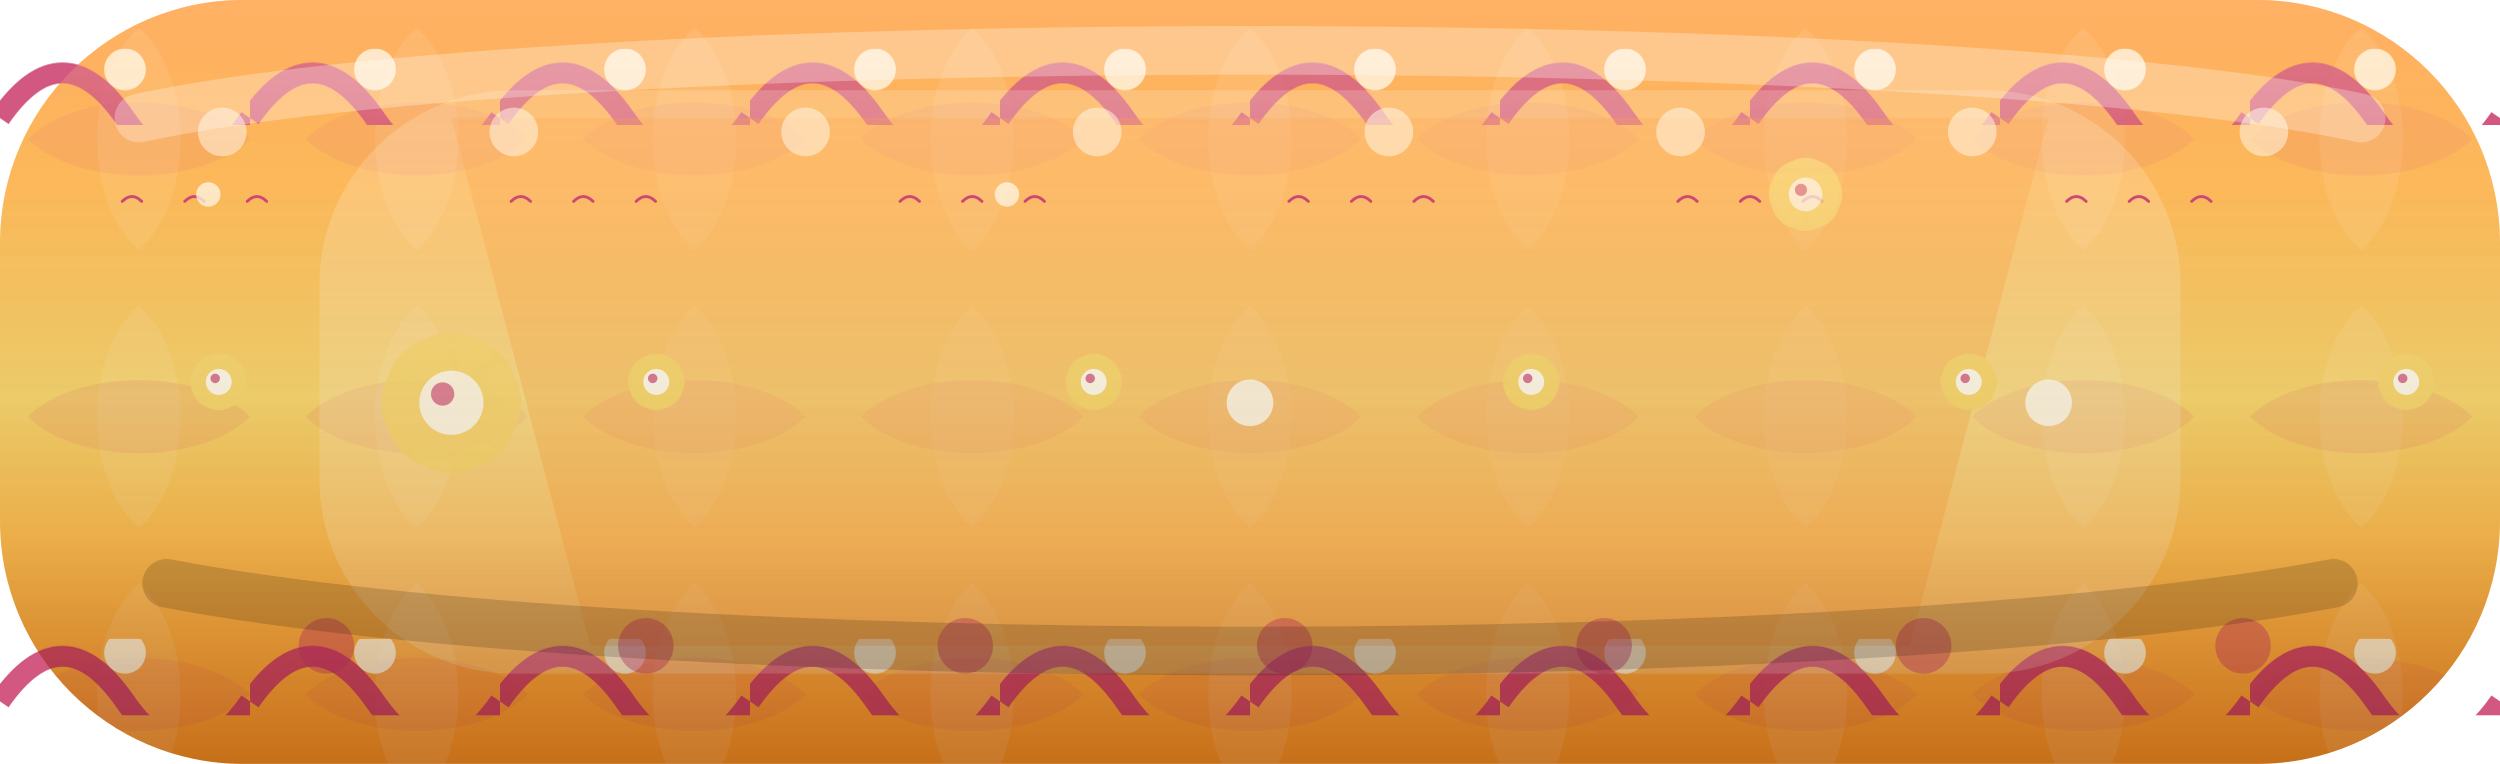
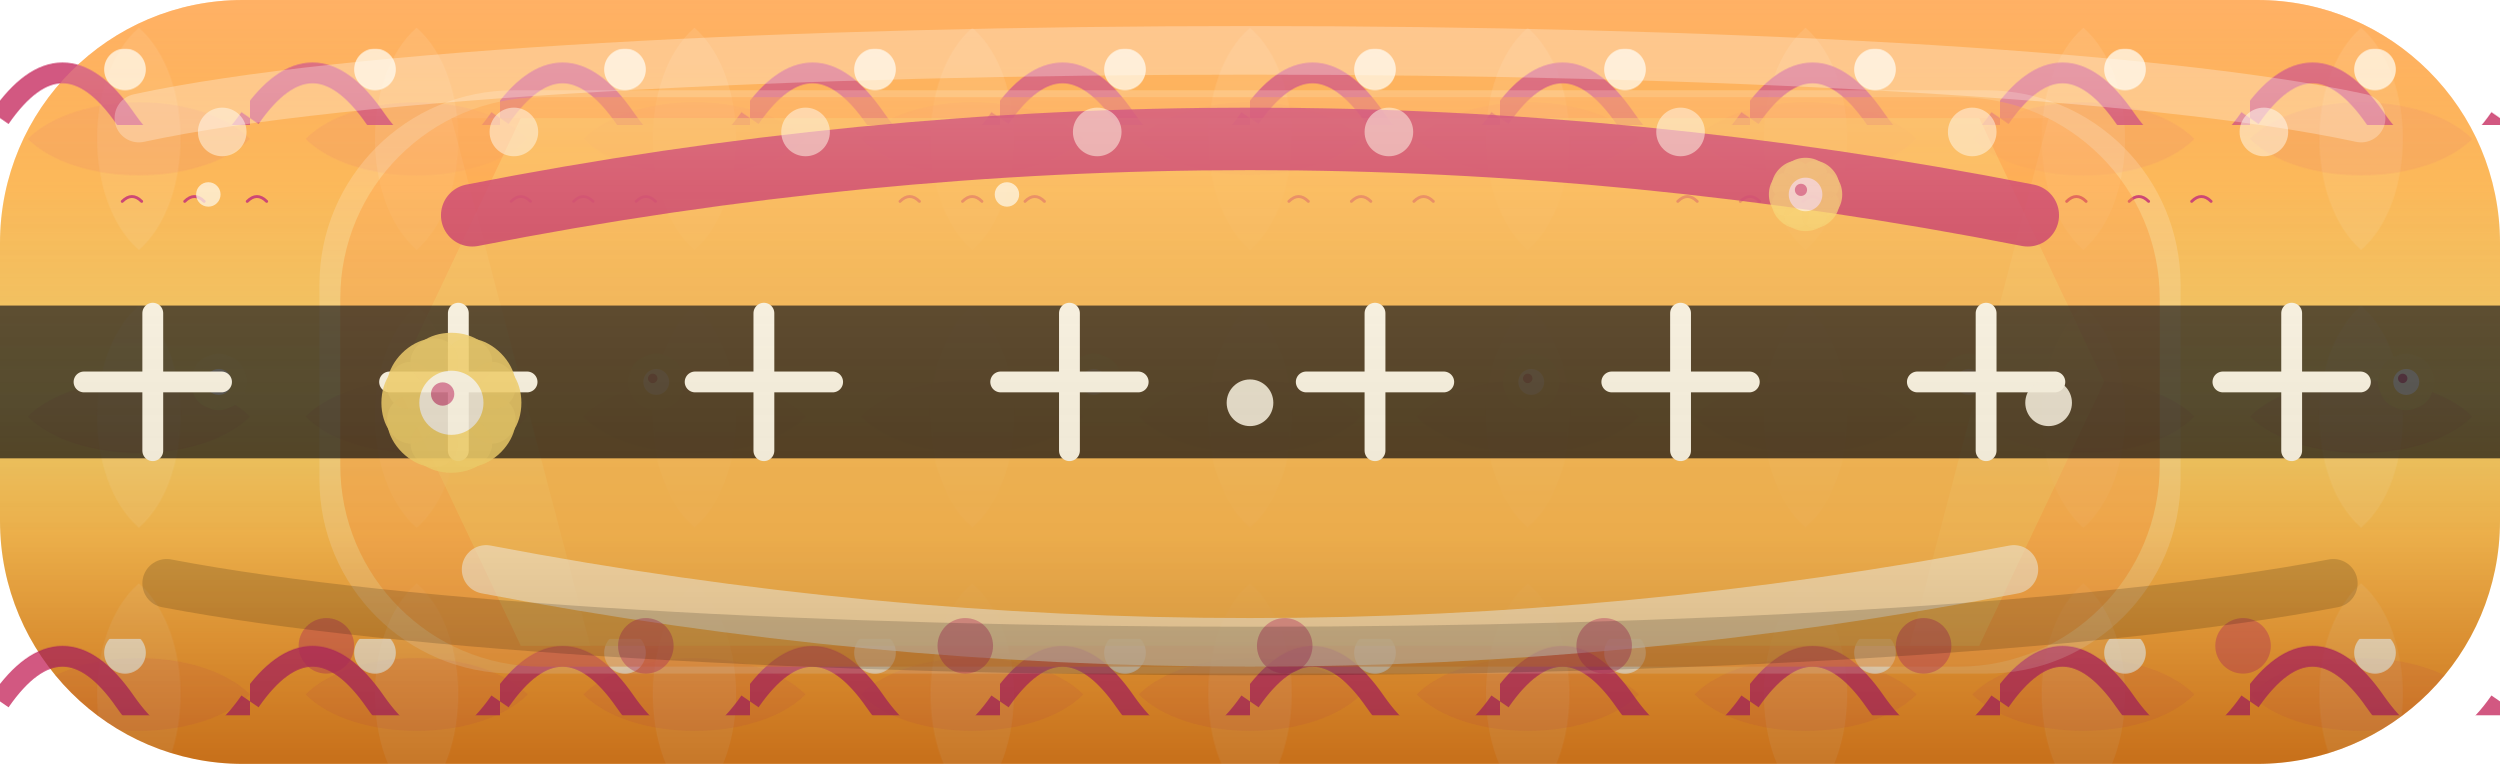
<svg xmlns="http://www.w3.org/2000/svg" width="720" height="220" viewBox="0 0 720 220">
  <defs>
    <linearGradient id="bg" x1="0" y1="0" x2="0" y2="1">
      <stop offset="0%" stop-color="#ff8f22" />
      <stop offset="52%" stop-color="#f8d46a" />
      <stop offset="100%" stop-color="#ff8f22" />
    </linearGradient>
    <linearGradient id="satin" x1="0" y1="0" x2="0" y2="1">
      <stop offset="0%" stop-color="rgba(255,255,255,0.30)" />
      <stop offset="24%" stop-color="rgba(255,255,255,0.12)" />
      <stop offset="70%" stop-color="rgba(0,0,0,0.06)" />
      <stop offset="100%" stop-color="rgba(0,0,0,0.22)" />
    </linearGradient>
    <pattern id="brocade-muertos2" width="80" height="80" patternUnits="userSpaceOnUse">
      <path d="M 40 8 C 56 22, 56 58, 40 72 C 24 58, 24 22, 40 8 Z" fill="#fff7e4" opacity="0.10" />
      <path d="M 8 40 C 22 26, 58 26, 72 40 C 58 54, 22 54, 8 40 Z" fill="#c83164" opacity="0.10" />
    </pattern>
    <pattern id="trim-muertos2" width="72" height="42" patternUnits="userSpaceOnUse">
      <path d="M 0 34 Q 18 8 36 34 T 72 34" stroke="#c83164" stroke-width="6" fill="none" opacity="0.9" />
      <circle cx="36" cy="20" r="6" fill="#fff7e4" opacity="0.84" />
    </pattern>
  </defs>
  <rect width="720" height="220" rx="70" fill="url(#bg)" />
  <rect x="0" y="0" width="720" height="220" rx="70" fill="url(#brocade-muertos2)" />
  <rect x="0" y="14" width="720" height="22" fill="url(#trim-muertos2)" opacity="0.90" />
  <rect x="0" y="184" width="720" height="22" fill="url(#trim-muertos2)" opacity="0.90" />
  <rect x="92" y="26" width="536" height="168" rx="56" fill="#fff7e4" opacity="0.20" />
  <path d="M 130 34 L 590 34 L 550 186 L 170 186 Z" fill="#ff8f22" opacity="0.24" />
  <g transform="translate(63 110)">
    <ellipse cx="4.76" cy="0" rx="3.4" ry="4.76" fill="#f8d46a" opacity="0.95" transform="rotate(0 4.76 0)" />
    <ellipse cx="3.366" cy="3.366" rx="3.4" ry="4.76" fill="#f8d46a" opacity="0.95" transform="rotate(45 3.365828 3.365828)" />
    <ellipse cx="2.9146593819707006e-16" cy="4.76" rx="3.4" ry="4.76" fill="#f8d46a" opacity="0.95" transform="rotate(90 2.9146593819707006e-16 4.76)" />
    <ellipse cx="-3.366" cy="3.366" rx="3.4" ry="4.76" fill="#f8d46a" opacity="0.95" transform="rotate(135 -3.365828 3.365828)" />
    <ellipse cx="-4.76" cy="5.829318763941401e-16" rx="3.4" ry="4.76" fill="#f8d46a" opacity="0.95" transform="rotate(180 -4.76 5.829318763941401e-16)" />
    <ellipse cx="-3.366" cy="-3.366" rx="3.4" ry="4.76" fill="#f8d46a" opacity="0.95" transform="rotate(225 -3.365828 -3.365828)" />
    <ellipse cx="-8.743978145912102e-16" cy="-4.76" rx="3.4" ry="4.76" fill="#f8d46a" opacity="0.95" transform="rotate(270 -8.743978145912102e-16 -4.76)" />
    <ellipse cx="3.366" cy="-3.366" rx="3.4" ry="4.76" fill="#f8d46a" opacity="0.95" transform="rotate(315 3.365828 -3.365828)" />
    <circle cx="0" cy="0" r="3.74" fill="#fff7e4" />
    <circle cx="-1.02" cy="-1.02" r="1.36" fill="#c83164" opacity="0.65" />
  </g>
  <g transform="translate(189 110)">
    <ellipse cx="4.76" cy="0" rx="3.4" ry="4.76" fill="#f8d46a" opacity="0.95" transform="rotate(0 4.76 0)" />
    <ellipse cx="3.366" cy="3.366" rx="3.4" ry="4.76" fill="#f8d46a" opacity="0.95" transform="rotate(45 3.365828 3.365828)" />
    <ellipse cx="2.9146593819707006e-16" cy="4.76" rx="3.4" ry="4.76" fill="#f8d46a" opacity="0.95" transform="rotate(90 2.9146593819707006e-16 4.76)" />
    <ellipse cx="-3.366" cy="3.366" rx="3.4" ry="4.76" fill="#f8d46a" opacity="0.95" transform="rotate(135 -3.365828 3.365828)" />
    <ellipse cx="-4.76" cy="5.829318763941401e-16" rx="3.4" ry="4.76" fill="#f8d46a" opacity="0.95" transform="rotate(180 -4.76 5.829318763941401e-16)" />
    <ellipse cx="-3.366" cy="-3.366" rx="3.4" ry="4.76" fill="#f8d46a" opacity="0.95" transform="rotate(225 -3.365828 -3.365828)" />
    <ellipse cx="-8.743978145912102e-16" cy="-4.76" rx="3.4" ry="4.76" fill="#f8d46a" opacity="0.95" transform="rotate(270 -8.743978145912102e-16 -4.76)" />
    <ellipse cx="3.366" cy="-3.366" rx="3.4" ry="4.76" fill="#f8d46a" opacity="0.95" transform="rotate(315 3.365828 -3.365828)" />
    <circle cx="0" cy="0" r="3.74" fill="#fff7e4" />
    <circle cx="-1.02" cy="-1.02" r="1.36" fill="#c83164" opacity="0.65" />
  </g>
  <g transform="translate(315 110)">
    <ellipse cx="4.76" cy="0" rx="3.4" ry="4.76" fill="#f8d46a" opacity="0.95" transform="rotate(0 4.76 0)" />
    <ellipse cx="3.366" cy="3.366" rx="3.4" ry="4.76" fill="#f8d46a" opacity="0.95" transform="rotate(45 3.365828 3.365828)" />
    <ellipse cx="2.9146593819707006e-16" cy="4.76" rx="3.4" ry="4.76" fill="#f8d46a" opacity="0.95" transform="rotate(90 2.9146593819707006e-16 4.76)" />
    <ellipse cx="-3.366" cy="3.366" rx="3.4" ry="4.76" fill="#f8d46a" opacity="0.95" transform="rotate(135 -3.365828 3.365828)" />
    <ellipse cx="-4.76" cy="5.829318763941401e-16" rx="3.4" ry="4.76" fill="#f8d46a" opacity="0.95" transform="rotate(180 -4.76 5.829318763941401e-16)" />
    <ellipse cx="-3.366" cy="-3.366" rx="3.4" ry="4.76" fill="#f8d46a" opacity="0.95" transform="rotate(225 -3.365828 -3.365828)" />
    <ellipse cx="-8.743978145912102e-16" cy="-4.76" rx="3.4" ry="4.76" fill="#f8d46a" opacity="0.95" transform="rotate(270 -8.743978145912102e-16 -4.76)" />
    <ellipse cx="3.366" cy="-3.366" rx="3.4" ry="4.76" fill="#f8d46a" opacity="0.95" transform="rotate(315 3.365828 -3.365828)" />
    <circle cx="0" cy="0" r="3.74" fill="#fff7e4" />
    <circle cx="-1.02" cy="-1.02" r="1.36" fill="#c83164" opacity="0.65" />
  </g>
  <g transform="translate(441 110)">
    <ellipse cx="4.76" cy="0" rx="3.4" ry="4.76" fill="#f8d46a" opacity="0.95" transform="rotate(0 4.76 0)" />
    <ellipse cx="3.366" cy="3.366" rx="3.4" ry="4.76" fill="#f8d46a" opacity="0.95" transform="rotate(45 3.365828 3.365828)" />
    <ellipse cx="2.9146593819707006e-16" cy="4.76" rx="3.4" ry="4.76" fill="#f8d46a" opacity="0.95" transform="rotate(90 2.9146593819707006e-16 4.76)" />
    <ellipse cx="-3.366" cy="3.366" rx="3.4" ry="4.76" fill="#f8d46a" opacity="0.95" transform="rotate(135 -3.365828 3.365828)" />
    <ellipse cx="-4.76" cy="5.829318763941401e-16" rx="3.4" ry="4.76" fill="#f8d46a" opacity="0.95" transform="rotate(180 -4.76 5.829318763941401e-16)" />
    <ellipse cx="-3.366" cy="-3.366" rx="3.4" ry="4.76" fill="#f8d46a" opacity="0.95" transform="rotate(225 -3.365828 -3.365828)" />
    <ellipse cx="-8.743978145912102e-16" cy="-4.76" rx="3.4" ry="4.76" fill="#f8d46a" opacity="0.95" transform="rotate(270 -8.743978145912102e-16 -4.76)" />
    <ellipse cx="3.366" cy="-3.366" rx="3.4" ry="4.76" fill="#f8d46a" opacity="0.95" transform="rotate(315 3.365828 -3.365828)" />
    <circle cx="0" cy="0" r="3.74" fill="#fff7e4" />
    <circle cx="-1.02" cy="-1.02" r="1.36" fill="#c83164" opacity="0.65" />
  </g>
  <g transform="translate(567 110)">
    <ellipse cx="4.76" cy="0" rx="3.4" ry="4.76" fill="#f8d46a" opacity="0.95" transform="rotate(0 4.76 0)" />
    <ellipse cx="3.366" cy="3.366" rx="3.4" ry="4.76" fill="#f8d46a" opacity="0.95" transform="rotate(45 3.365828 3.365828)" />
    <ellipse cx="2.9146593819707006e-16" cy="4.76" rx="3.4" ry="4.76" fill="#f8d46a" opacity="0.95" transform="rotate(90 2.9146593819707006e-16 4.76)" />
    <ellipse cx="-3.366" cy="3.366" rx="3.4" ry="4.76" fill="#f8d46a" opacity="0.95" transform="rotate(135 -3.365828 3.365828)" />
    <ellipse cx="-4.76" cy="5.829318763941401e-16" rx="3.4" ry="4.76" fill="#f8d46a" opacity="0.95" transform="rotate(180 -4.76 5.829318763941401e-16)" />
    <ellipse cx="-3.366" cy="-3.366" rx="3.4" ry="4.76" fill="#f8d46a" opacity="0.95" transform="rotate(225 -3.365828 -3.365828)" />
    <ellipse cx="-8.743978145912102e-16" cy="-4.76" rx="3.4" ry="4.76" fill="#f8d46a" opacity="0.95" transform="rotate(270 -8.743978145912102e-16 -4.76)" />
    <ellipse cx="3.366" cy="-3.366" rx="3.4" ry="4.76" fill="#f8d46a" opacity="0.95" transform="rotate(315 3.365828 -3.365828)" />
    <circle cx="0" cy="0" r="3.74" fill="#fff7e4" />
    <circle cx="-1.02" cy="-1.02" r="1.36" fill="#c83164" opacity="0.65" />
  </g>
  <g transform="translate(693 110)">
    <ellipse cx="4.76" cy="0" rx="3.4" ry="4.76" fill="#f8d46a" opacity="0.95" transform="rotate(0 4.76 0)" />
    <ellipse cx="3.366" cy="3.366" rx="3.4" ry="4.76" fill="#f8d46a" opacity="0.95" transform="rotate(45 3.365828 3.365828)" />
    <ellipse cx="2.9146593819707006e-16" cy="4.76" rx="3.4" ry="4.76" fill="#f8d46a" opacity="0.95" transform="rotate(90 2.9146593819707006e-16 4.76)" />
    <ellipse cx="-3.366" cy="3.366" rx="3.4" ry="4.76" fill="#f8d46a" opacity="0.95" transform="rotate(135 -3.365828 3.365828)" />
    <ellipse cx="-4.76" cy="5.829318763941401e-16" rx="3.4" ry="4.76" fill="#f8d46a" opacity="0.95" transform="rotate(180 -4.76 5.829318763941401e-16)" />
    <ellipse cx="-3.366" cy="-3.366" rx="3.4" ry="4.76" fill="#f8d46a" opacity="0.95" transform="rotate(225 -3.365828 -3.365828)" />
    <ellipse cx="-8.743978145912102e-16" cy="-4.76" rx="3.4" ry="4.76" fill="#f8d46a" opacity="0.95" transform="rotate(270 -8.743978145912102e-16 -4.76)" />
    <ellipse cx="3.366" cy="-3.366" rx="3.4" ry="4.76" fill="#f8d46a" opacity="0.95" transform="rotate(315 3.365828 -3.365828)" />
    <circle cx="0" cy="0" r="3.74" fill="#fff7e4" />
    <circle cx="-1.02" cy="-1.02" r="1.36" fill="#c83164" opacity="0.65" />
  </g>
  <g transform="translate(56 58)">
    <path d="M -20.8 0 Q -18 -2.8 -15.2 0" stroke="#c83164" stroke-width="0.84" fill="none" stroke-linecap="round" />
    <path d="M -2.8 0 Q 0 -2.8 2.8 0" stroke="#c83164" stroke-width="0.84" fill="none" stroke-linecap="round" />
    <path d="M 15.2 0 Q 18 -2.8 20.8 0" stroke="#c83164" stroke-width="0.84" fill="none" stroke-linecap="round" />
  </g>
  <g transform="translate(168 58)">
    <path d="M -20.8 0 Q -18 -2.8 -15.2 0" stroke="#c83164" stroke-width="0.84" fill="none" stroke-linecap="round" />
    <path d="M -2.8 0 Q 0 -2.8 2.8 0" stroke="#c83164" stroke-width="0.84" fill="none" stroke-linecap="round" />
    <path d="M 15.2 0 Q 18 -2.8 20.8 0" stroke="#c83164" stroke-width="0.84" fill="none" stroke-linecap="round" />
  </g>
  <g transform="translate(280 58)">
    <path d="M -20.8 0 Q -18 -2.8 -15.2 0" stroke="#c83164" stroke-width="0.84" fill="none" stroke-linecap="round" />
    <path d="M -2.8 0 Q 0 -2.8 2.8 0" stroke="#c83164" stroke-width="0.84" fill="none" stroke-linecap="round" />
    <path d="M 15.2 0 Q 18 -2.8 20.8 0" stroke="#c83164" stroke-width="0.84" fill="none" stroke-linecap="round" />
  </g>
  <g transform="translate(392 58)">
    <path d="M -20.8 0 Q -18 -2.8 -15.2 0" stroke="#c83164" stroke-width="0.84" fill="none" stroke-linecap="round" />
    <path d="M -2.8 0 Q 0 -2.8 2.8 0" stroke="#c83164" stroke-width="0.84" fill="none" stroke-linecap="round" />
    <path d="M 15.2 0 Q 18 -2.8 20.8 0" stroke="#c83164" stroke-width="0.84" fill="none" stroke-linecap="round" />
  </g>
  <g transform="translate(504 58)">
    <path d="M -20.8 0 Q -18 -2.8 -15.2 0" stroke="#c83164" stroke-width="0.84" fill="none" stroke-linecap="round" />
    <path d="M -2.8 0 Q 0 -2.8 2.8 0" stroke="#c83164" stroke-width="0.84" fill="none" stroke-linecap="round" />
    <path d="M 15.2 0 Q 18 -2.8 20.8 0" stroke="#c83164" stroke-width="0.84" fill="none" stroke-linecap="round" />
  </g>
  <g transform="translate(616 58)">
    <path d="M -20.8 0 Q -18 -2.8 -15.2 0" stroke="#c83164" stroke-width="0.84" fill="none" stroke-linecap="round" />
    <path d="M -2.8 0 Q 0 -2.8 2.8 0" stroke="#c83164" stroke-width="0.84" fill="none" stroke-linecap="round" />
    <path d="M 15.2 0 Q 18 -2.8 20.8 0" stroke="#c83164" stroke-width="0.84" fill="none" stroke-linecap="round" />
  </g>
+   <rect x="98" y="28" width="524" height="164" rx="58" fill="#ff8f22" opacity="0.42" />
+   <path d="M 150 34 L 570 34 L 606 110 L 570 186 L 150 186 L 114 110 Z" fill="#f8d46a" opacity="0.36" />
+   <rect x="0" y="88" width="720" height="44" fill="rgba(10,10,12,0.68)" />
+   <path d="M 136 62 Q 360 18 584 62" stroke="#c83164" stroke-width="18" stroke-linecap="round" fill="none" opacity="0.80" />
+   <path d="M 140 164 Q 360 206 580 164" stroke="#fff7e4" stroke-width="14" stroke-linecap="round" fill="none" opacity="0.58" />
+   <g transform="translate(44 110) rotate(45)">
+     <line x1="-14" y1="-14" x2="14" y2="14" stroke="#fff7e4" stroke-width="6" stroke-linecap="round" />
+     <line x1="-14" y1="14" x2="14" y2="-14" stroke="#fff7e4" stroke-width="6" stroke-linecap="round" />
+   </g>
+   <g transform="translate(132 110) rotate(45)">
+     <line x1="-14" y1="-14" x2="14" y2="14" stroke="#fff7e4" stroke-width="6" stroke-linecap="round" />
+     <line x1="-14" y1="14" x2="14" y2="-14" stroke="#fff7e4" stroke-width="6" stroke-linecap="round" />
+   </g>
+   <g transform="translate(220 110) rotate(45)">
+     <line x1="-14" y1="-14" x2="14" y2="14" stroke="#fff7e4" stroke-width="6" stroke-linecap="round" />
+     <line x1="-14" y1="14" x2="14" y2="-14" stroke="#fff7e4" stroke-width="6" stroke-linecap="round" />
+   </g>
+   <g transform="translate(308 110) rotate(45)">
+     <line x1="-14" y1="-14" x2="14" y2="14" stroke="#fff7e4" stroke-width="6" stroke-linecap="round" />
+     <line x1="-14" y1="14" x2="14" y2="-14" stroke="#fff7e4" stroke-width="6" stroke-linecap="round" />
+   </g>
+   <g transform="translate(396 110) rotate(45)">
+     <line x1="-14" y1="-14" x2="14" y2="14" stroke="#fff7e4" stroke-width="6" stroke-linecap="round" />
+     <line x1="-14" y1="14" x2="14" y2="-14" stroke="#fff7e4" stroke-width="6" stroke-linecap="round" />
+   </g>
+   <g transform="translate(484 110) rotate(45)">
+     <line x1="-14" y1="-14" x2="14" y2="14" stroke="#fff7e4" stroke-width="6" stroke-linecap="round" />
+     <line x1="-14" y1="14" x2="14" y2="-14" stroke="#fff7e4" stroke-width="6" stroke-linecap="round" />
+   </g>
+   <g transform="translate(572 110) rotate(45)">
+     <line x1="-14" y1="-14" x2="14" y2="14" stroke="#fff7e4" stroke-width="6" stroke-linecap="round" />
+     <line x1="-14" y1="14" x2="14" y2="-14" stroke="#fff7e4" stroke-width="6" stroke-linecap="round" />
+   </g>
+   <g transform="translate(660 110) rotate(45)">
+     <line x1="-14" y1="-14" x2="14" y2="14" stroke="#fff7e4" stroke-width="6" stroke-linecap="round" />
+     <line x1="-14" y1="14" x2="14" y2="-14" stroke="#fff7e4" stroke-width="6" stroke-linecap="round" />
+   </g>
  <g opacity="0.74">
    <circle cx="60" cy="56" r="3.52" fill="#fff7e4" />
    <circle cx="290" cy="56" r="3.52" fill="#fff7e4" />
    <g transform="translate(520 56)">
      <ellipse cx="6.16" cy="0" rx="4.4" ry="6.16" fill="#f8d46a" opacity="0.95" transform="rotate(0 6.16 0)" />
      <ellipse cx="4.356" cy="4.356" rx="4.4" ry="6.16" fill="#f8d46a" opacity="0.95" transform="rotate(45 4.355778 4.355778)" />
      <ellipse cx="3.771912141373848e-16" cy="6.16" rx="4.4" ry="6.16" fill="#f8d46a" opacity="0.95" transform="rotate(90 3.771912141373848e-16 6.16)" />
      <ellipse cx="-4.356" cy="4.356" rx="4.4" ry="6.16" fill="#f8d46a" opacity="0.95" transform="rotate(135 -4.355778 4.355778)" />
      <ellipse cx="-6.16" cy="7.543824282747696e-16" rx="4.4" ry="6.16" fill="#f8d46a" opacity="0.95" transform="rotate(180 -6.16 7.543824282747696e-16)" />
      <ellipse cx="-4.356" cy="-4.356" rx="4.4" ry="6.16" fill="#f8d46a" opacity="0.95" transform="rotate(225 -4.355778 -4.355778)" />
      <ellipse cx="-1.1315736424121543e-15" cy="-6.16" rx="4.4" ry="6.16" fill="#f8d46a" opacity="0.95" transform="rotate(270 -1.1315736424121543e-15 -6.16)" />
      <ellipse cx="4.356" cy="-4.356" rx="4.4" ry="6.16" fill="#f8d46a" opacity="0.95" transform="rotate(315 4.355778 -4.355778)" />
      <circle cx="0" cy="0" r="4.84" fill="#fff7e4" />
      <circle cx="-1.32" cy="-1.32" r="1.76" fill="#c83164" opacity="0.65" />
    </g>
  </g>
  <g opacity="0.88">
    <g transform="translate(130 116)">
      <ellipse cx="11.76" cy="0" rx="8.4" ry="11.76" fill="#f8d46a" opacity="0.95" transform="rotate(0 11.76 0)" />
      <ellipse cx="8.316" cy="8.316" rx="8.4" ry="11.76" fill="#f8d46a" opacity="0.95" transform="rotate(45 8.315576 8.315576)" />
      <ellipse cx="7.200923178986437e-16" cy="11.76" rx="8.4" ry="11.76" fill="#f8d46a" opacity="0.95" transform="rotate(90 7.200923178986437e-16 11.76)" />
      <ellipse cx="-8.316" cy="8.316" rx="8.4" ry="11.76" fill="#f8d46a" opacity="0.95" transform="rotate(135 -8.315576 8.315576)" />
      <ellipse cx="-11.76" cy="1.4401846357972873e-15" rx="8.4" ry="11.76" fill="#f8d46a" opacity="0.95" transform="rotate(180 -11.76 1.4401846357972873e-15)" />
      <ellipse cx="-8.316" cy="-8.316" rx="8.4" ry="11.76" fill="#f8d46a" opacity="0.95" transform="rotate(225 -8.315576 -8.315576)" />
      <ellipse cx="-2.1602769536959307e-15" cy="-11.76" rx="8.4" ry="11.76" fill="#f8d46a" opacity="0.95" transform="rotate(270 -2.1602769536959307e-15 -11.76)" />
      <ellipse cx="8.316" cy="-8.316" rx="8.4" ry="11.76" fill="#f8d46a" opacity="0.95" transform="rotate(315 8.315576 -8.315576)" />
      <circle cx="0" cy="0" r="9.24" fill="#fff7e4" />
      <circle cx="-2.52" cy="-2.52" r="3.36" fill="#c83164" opacity="0.65" />
    </g>
    <circle cx="360" cy="116" r="6.72" fill="#fff7e4" />
    <circle cx="590" cy="116" r="6.72" fill="#fff7e4" />
  </g>
  <g opacity="0.74">
    <circle cx="64" cy="38" r="7" fill="#fff7e4" opacity="0.7" />
    <circle cx="148" cy="38" r="7" fill="#fff7e4" opacity="0.7" />
    <circle cx="232" cy="38" r="7" fill="#fff7e4" opacity="0.7" />
    <circle cx="316" cy="38" r="7" fill="#fff7e4" opacity="0.7" />
    <circle cx="400" cy="38" r="7" fill="#fff7e4" opacity="0.7" />
    <circle cx="484" cy="38" r="7" fill="#fff7e4" opacity="0.7" />
    <circle cx="568" cy="38" r="7" fill="#fff7e4" opacity="0.7" />
    <circle cx="652" cy="38" r="7" fill="#fff7e4" opacity="0.7" />
  </g>
  <g opacity="0.64">
    <circle cx="94" cy="186" r="8" fill="#c83164" opacity="0.62" />
    <circle cx="186" cy="186" r="8" fill="#c83164" opacity="0.62" />
    <circle cx="278" cy="186" r="8" fill="#c83164" opacity="0.62" />
    <circle cx="370" cy="186" r="8" fill="#c83164" opacity="0.62" />
    <circle cx="462" cy="186" r="8" fill="#c83164" opacity="0.62" />
    <circle cx="554" cy="186" r="8" fill="#c83164" opacity="0.62" />
    <circle cx="646" cy="186" r="8" fill="#c83164" opacity="0.62" />
  </g>
  <rect x="0" y="0" width="720" height="220" rx="70" fill="url(#satin)" />
  <path d="M 40 34 C 160 8, 560 8, 680 34" stroke="rgba(255,255,255,0.28)" stroke-width="14" stroke-linecap="round" fill="none" />
  <path d="M 48 168 C 184 194, 536 194, 672 168" stroke="rgba(0,0,0,0.16)" stroke-width="14" stroke-linecap="round" fill="none" />
</svg>
